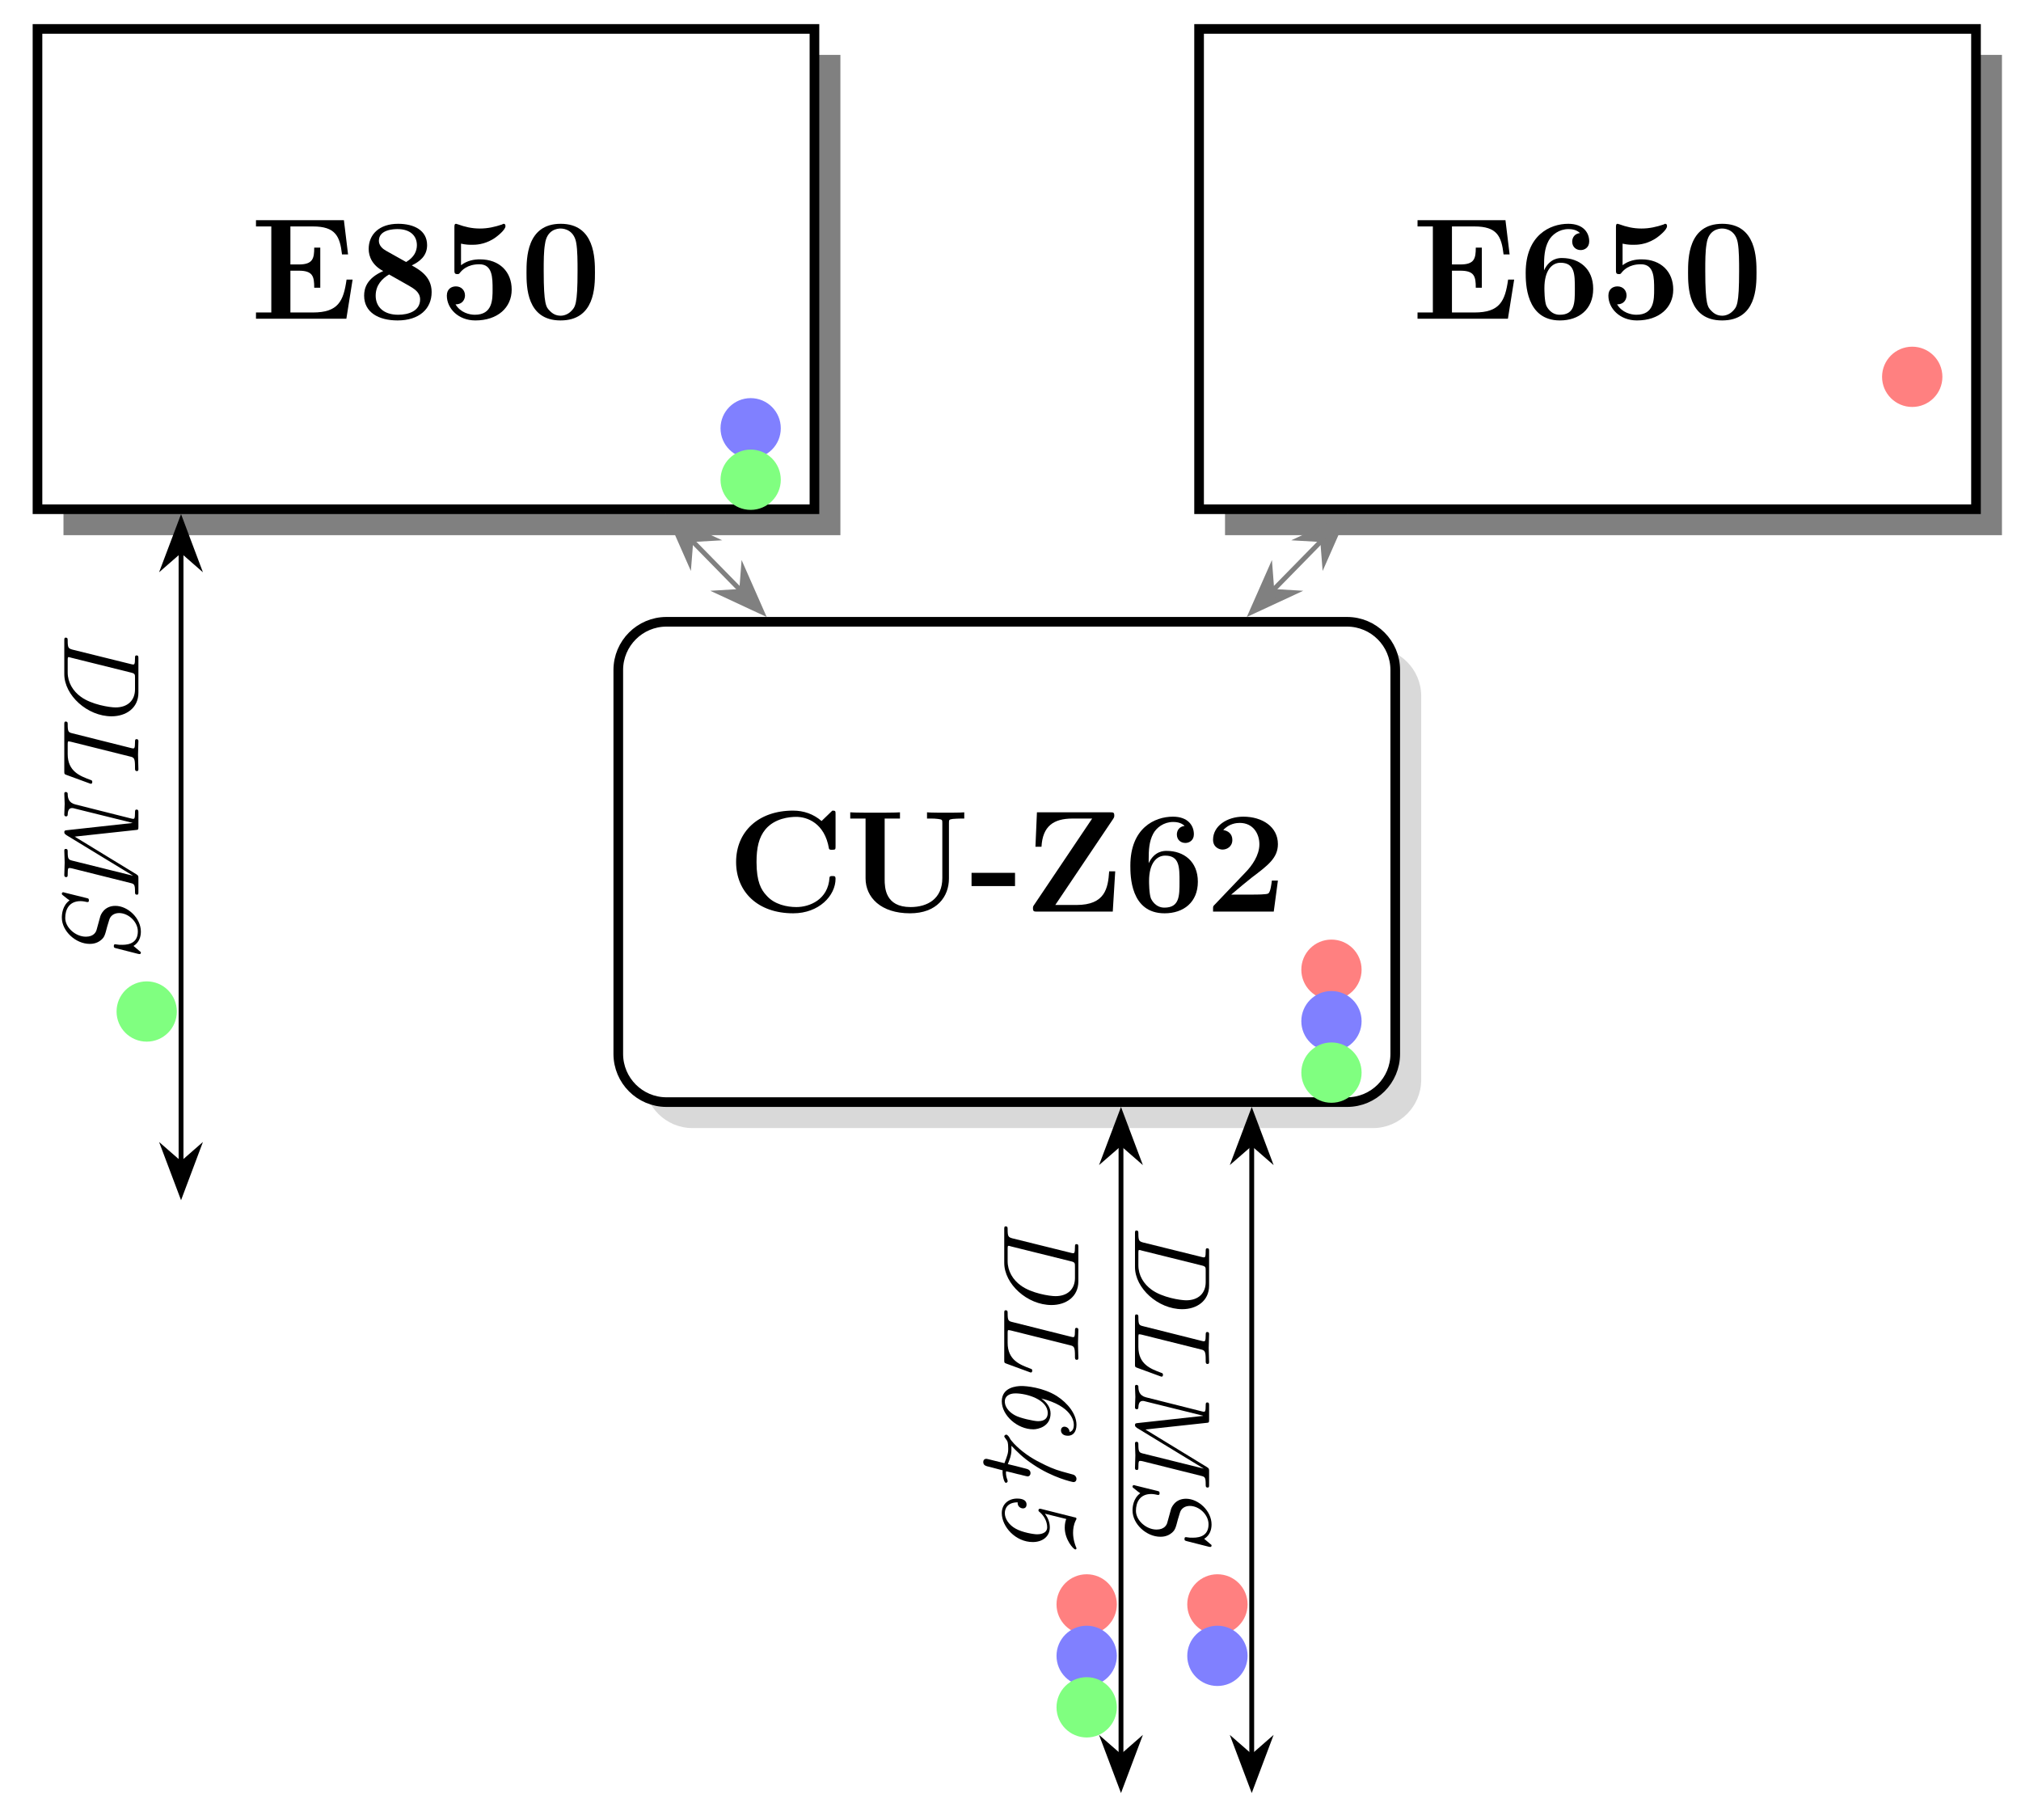
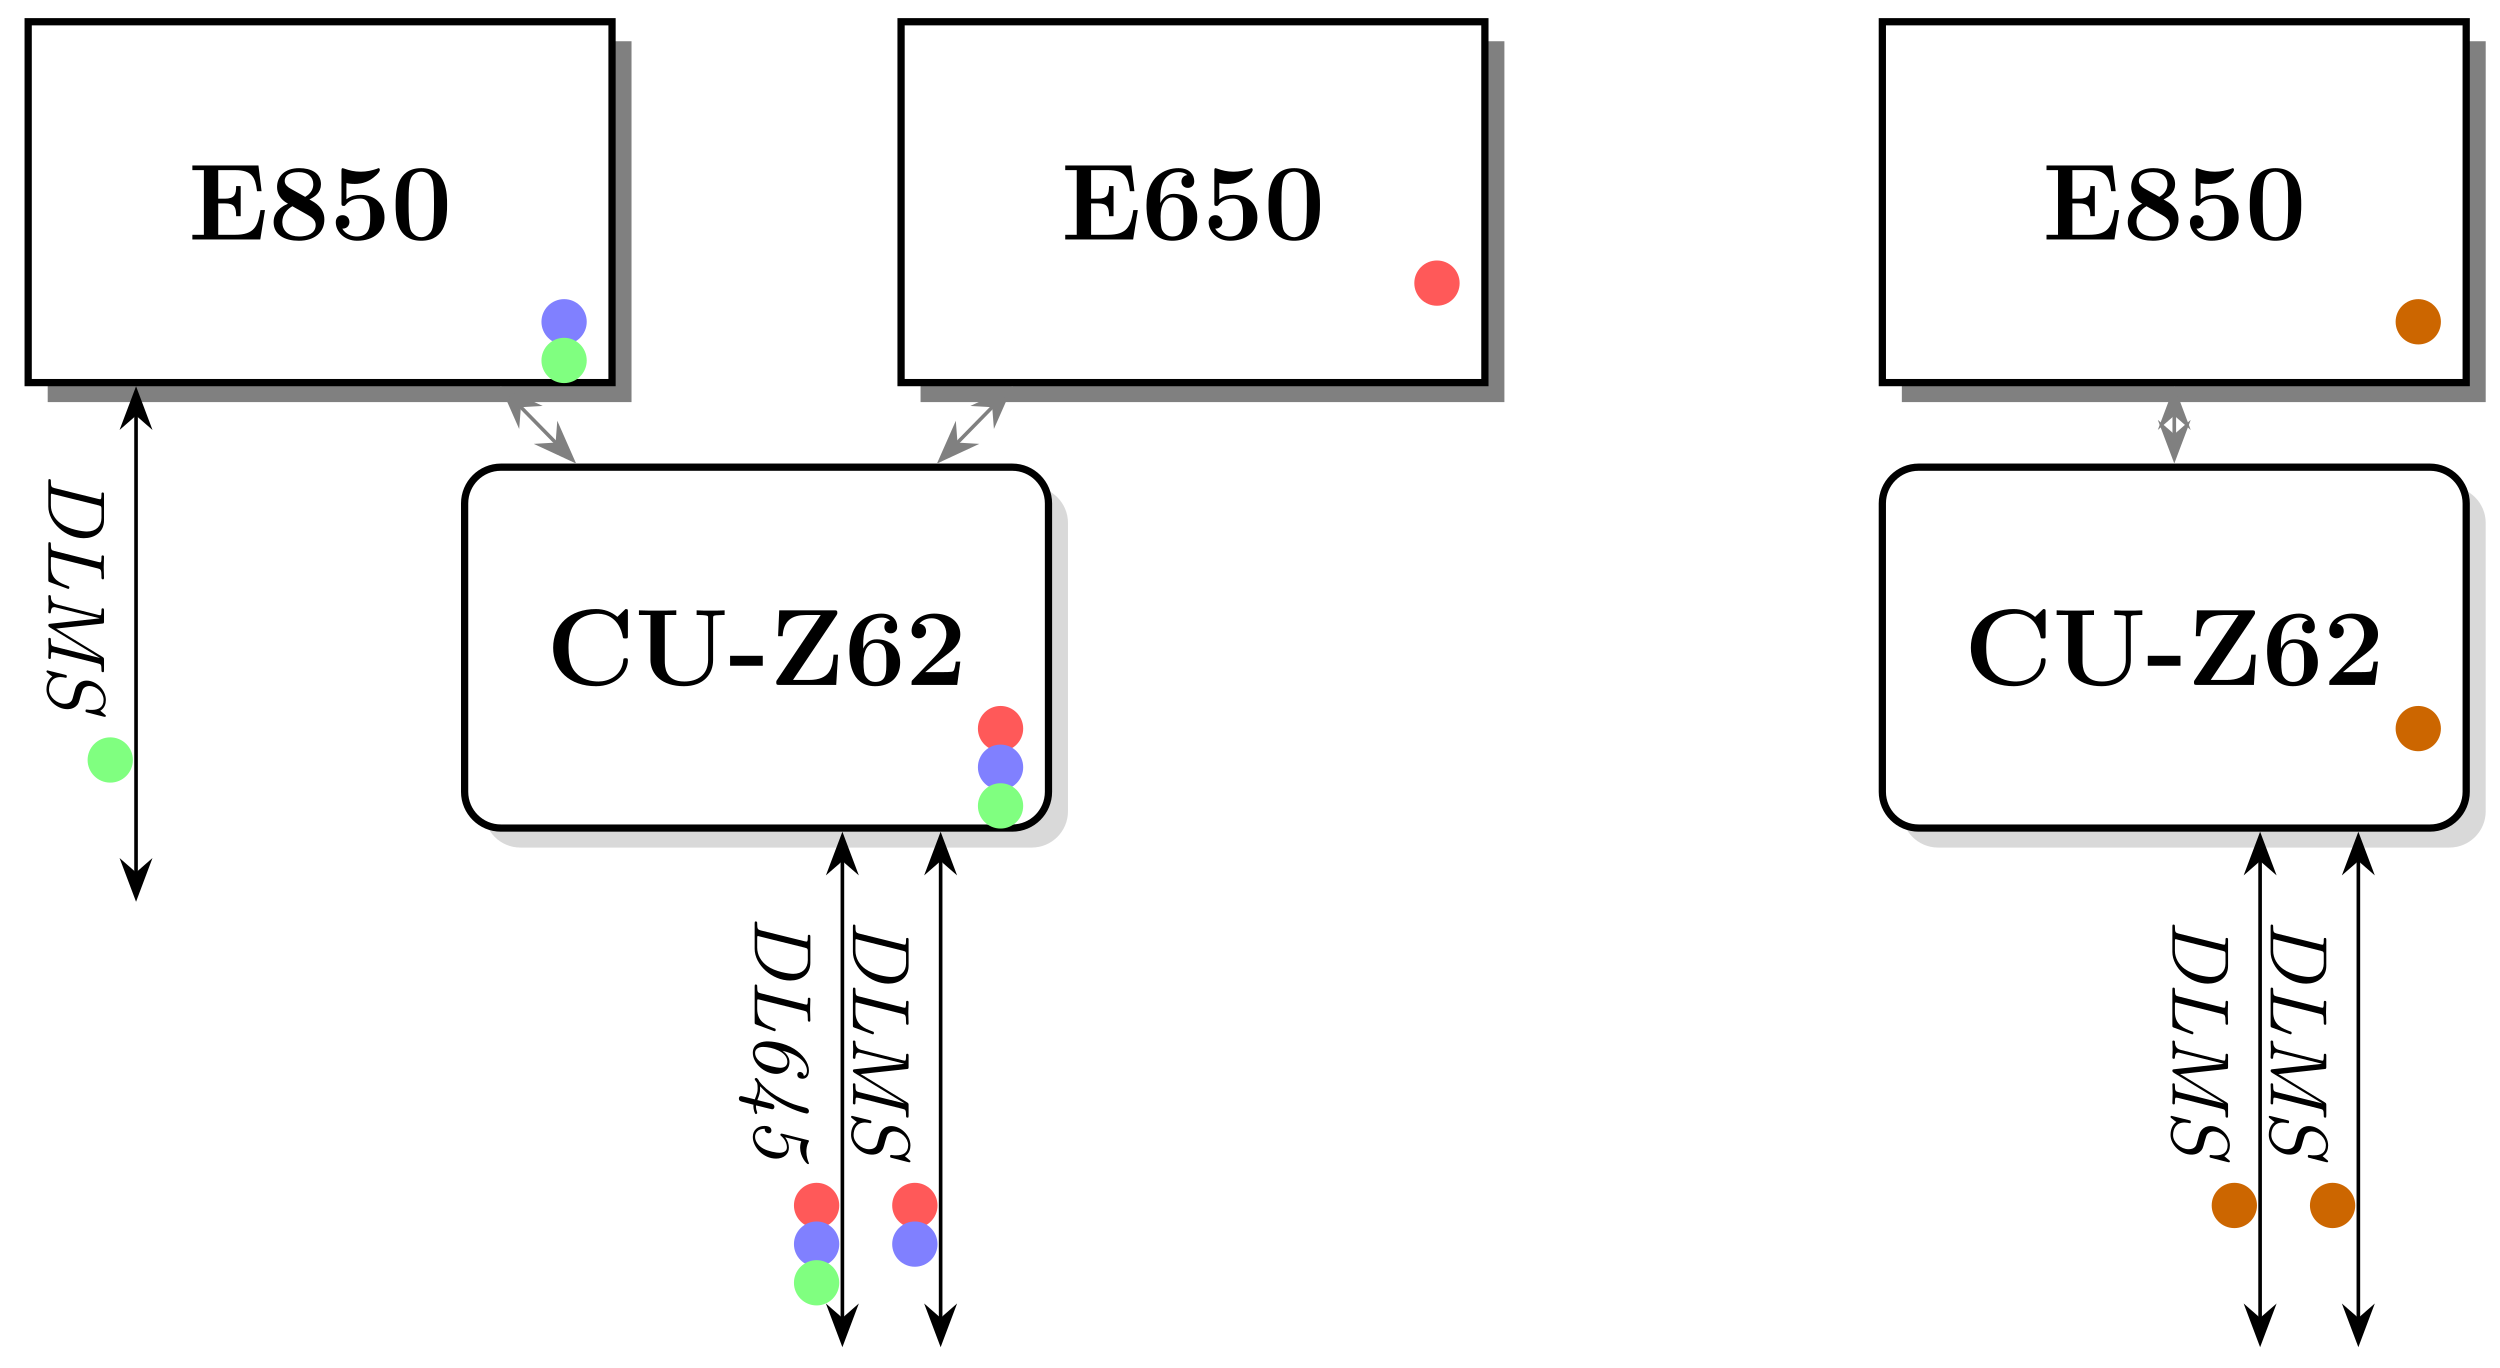
- <svg xmlns="http://www.w3.org/2000/svg" xmlns:xlink="http://www.w3.org/1999/xlink" width="167.012pt" height="150.345pt" viewBox="0 0 167.012 150.345" version="1.1">
+ <svg xmlns="http://www.w3.org/2000/svg" xmlns:xlink="http://www.w3.org/1999/xlink" width="274.924pt" height="150.345pt" viewBox="0 0 274.924 150.345" version="1.1">
  <defs>
    <g>
      <symbol overflow="visible" id="glyph0-0">
        <path style="stroke:none;" d="" />
      </symbol>
      <symbol overflow="visible" id="glyph0-1">
        <path style="stroke:none;" d="M 8.953 -8.031 C 8.953 -8.312 8.953 -8.344 8.688 -8.344 L 7.797 -7.484 C 7.125 -8.062 6.328 -8.344 5.438 -8.344 C 2.578 -8.344 0.734 -6.609 0.734 -4.094 C 0.734 -1.641 2.516 0.141 5.453 0.141 C 7.578 0.141 8.953 -1.312 8.953 -2.719 C 8.953 -2.922 8.875 -2.938 8.703 -2.938 C 8.578 -2.938 8.469 -2.938 8.453 -2.812 C 8.344 -0.984 6.797 -0.375 5.719 -0.375 C 4.953 -0.375 3.891 -0.578 3.234 -1.344 C 2.812 -1.797 2.422 -2.453 2.422 -4.094 C 2.422 -5.266 2.609 -6.141 3.172 -6.812 C 3.938 -7.703 5.125 -7.828 5.703 -7.828 C 6.594 -7.828 8.047 -7.328 8.406 -5.219 C 8.422 -5.109 8.531 -5.109 8.672 -5.109 C 8.953 -5.109 8.953 -5.141 8.953 -5.422 Z " />
      </symbol>
      <symbol overflow="visible" id="glyph0-2">
        <path style="stroke:none;" d="M 8.609 -7.328 C 8.609 -7.594 8.625 -7.609 8.922 -7.656 C 9.141 -7.672 9.391 -7.688 9.594 -7.688 L 9.875 -7.688 L 9.875 -8.203 C 9.594 -8.172 8.672 -8.172 8.328 -8.172 C 8 -8.172 7.062 -8.172 6.797 -8.203 L 6.797 -7.688 L 7.062 -7.688 C 7.391 -7.688 7.406 -7.688 7.703 -7.656 C 8.047 -7.609 8.062 -7.594 8.062 -7.328 L 8.062 -2.766 C 8.062 -1.062 6.844 -0.375 5.438 -0.375 C 3.344 -0.375 3.297 -1.969 3.297 -2.672 L 3.297 -7.688 L 4.562 -7.688 L 4.562 -8.203 C 4.219 -8.172 2.938 -8.172 2.516 -8.172 C 2.078 -8.172 0.797 -8.172 0.453 -8.203 L 0.453 -7.688 L 1.719 -7.688 L 1.719 -2.75 C 1.719 -1.172 2.984 0.141 5.391 0.141 C 7.609 0.141 8.609 -1.234 8.609 -2.734 Z " />
      </symbol>
      <symbol overflow="visible" id="glyph0-3">
        <path style="stroke:none;" d="M 3.734 -2.109 L 3.734 -3.203 L 0.141 -3.203 L 0.141 -2.109 Z " />
      </symbol>
      <symbol overflow="visible" id="glyph0-4">
        <path style="stroke:none;" d="M 7.359 -7.656 C 7.453 -7.797 7.453 -7.859 7.453 -7.938 C 7.453 -8.203 7.359 -8.203 7.109 -8.203 L 1.062 -8.203 L 0.938 -5.359 L 1.438 -5.359 C 1.531 -7.062 2.438 -7.688 4 -7.688 L 5.625 -7.688 L 0.844 -0.578 C 0.734 -0.438 0.734 -0.375 0.734 -0.281 C 0.734 0 0.828 0 1.094 0 L 7.328 0 L 7.531 -3.328 L 7.031 -3.328 C 6.938 -1.938 6.703 -0.547 4.328 -0.547 L 2.578 -0.547 Z " />
      </symbol>
      <symbol overflow="visible" id="glyph0-5">
        <path style="stroke:none;" d="M 2.078 -4.328 C 2.078 -5.062 2.109 -5.797 2.453 -6.438 C 2.719 -6.938 3.328 -7.406 4.094 -7.406 C 4.328 -7.406 4.75 -7.375 5.047 -7.078 C 4.594 -7.031 4.406 -6.688 4.406 -6.375 C 4.406 -5.938 4.719 -5.672 5.109 -5.672 C 5.422 -5.672 5.812 -5.875 5.812 -6.391 C 5.812 -7.109 5.328 -7.844 4.078 -7.844 C 2.578 -7.844 0.562 -6.906 0.562 -3.797 C 0.562 -2.984 0.562 0.141 3.391 0.141 C 4.969 0.141 6.141 -0.781 6.141 -2.469 C 6.141 -4.141 4.984 -5.016 3.562 -5.016 C 3.328 -5.016 2.562 -5.016 2.078 -4 Z M 3.375 -0.328 C 2.625 -0.328 2.312 -0.984 2.266 -1.078 C 2.109 -1.469 2.109 -2.422 2.109 -2.531 C 2.109 -4 2.734 -4.625 3.438 -4.625 C 4.625 -4.625 4.625 -3.672 4.625 -2.469 C 4.625 -1.297 4.625 -0.328 3.375 -0.328 Z " />
      </symbol>
      <symbol overflow="visible" id="glyph0-6">
        <path style="stroke:none;" d="M 6.031 -2.562 L 5.531 -2.562 C 5.5 -2.312 5.422 -1.609 5.234 -1.5 C 5.141 -1.406 4.203 -1.406 4.031 -1.406 L 2.172 -1.406 C 2.625 -1.797 3.719 -2.703 3.891 -2.828 C 5.219 -3.828 6.031 -4.438 6.031 -5.578 C 6.031 -7 4.75 -7.844 3.172 -7.844 C 1.828 -7.844 0.672 -7.078 0.672 -5.938 C 0.672 -5.312 1.188 -5.125 1.453 -5.125 C 1.828 -5.125 2.266 -5.375 2.266 -5.922 C 2.266 -6.438 1.891 -6.688 1.516 -6.734 C 2 -7.281 2.625 -7.328 2.875 -7.328 C 3.984 -7.328 4.5 -6.438 4.5 -5.562 C 4.5 -4.641 3.875 -3.781 3.375 -3.266 L 0.781 -0.547 C 0.672 -0.438 0.672 -0.422 0.672 -0.203 L 0.672 0 L 5.688 0 Z " />
      </symbol>
      <symbol overflow="visible" id="glyph0-7">
        <path style="stroke:none;" d="M 8.438 -3.234 L 7.938 -3.234 C 7.688 -1.453 7.25 -0.516 5.156 -0.516 L 3.297 -0.516 L 3.297 -3.969 L 4 -3.969 C 5.156 -3.969 5.266 -3.484 5.266 -2.562 L 5.766 -2.562 L 5.766 -5.875 L 5.266 -5.875 C 5.266 -4.984 5.156 -4.484 4 -4.484 L 3.297 -4.484 L 3.297 -7.625 L 5.156 -7.625 C 7 -7.625 7.391 -6.844 7.562 -5.312 L 8.062 -5.312 L 7.719 -8.141 L 0.453 -8.141 L 0.453 -7.625 L 1.719 -7.625 L 1.719 -0.516 L 0.453 -0.516 L 0.453 0 L 7.922 0 Z " />
      </symbol>
      <symbol overflow="visible" id="glyph0-8">
        <path style="stroke:none;" d="M 4.5 -4.406 C 5.109 -4.703 5.766 -5.156 5.766 -6.078 C 5.766 -7.312 4.672 -7.844 3.375 -7.844 C 1.781 -7.844 0.938 -6.938 0.938 -5.766 C 0.938 -5.125 1.25 -4.406 2.141 -3.938 C 0.781 -3.344 0.562 -2.516 0.562 -1.906 C 0.562 -0.531 1.75 0.141 3.328 0.141 C 5.109 0.141 6.141 -0.812 6.141 -2.203 C 6.141 -3.5 5.109 -4.062 4.5 -4.406 Z M 2.359 -5.625 C 2.109 -5.766 1.781 -6.031 1.781 -6.438 C 1.781 -7.391 3.062 -7.406 3.328 -7.406 C 4.344 -7.406 4.922 -6.875 4.922 -6.078 C 4.922 -5.594 4.703 -5.078 4.031 -4.688 Z M 2.625 -3.656 L 4.281 -2.719 C 4.672 -2.484 5.188 -2.203 5.188 -1.594 C 5.188 -0.641 4.234 -0.328 3.375 -0.328 C 2.188 -0.328 1.516 -0.969 1.516 -1.906 C 1.516 -2.781 2.062 -3.328 2.625 -3.656 Z " />
      </symbol>
      <symbol overflow="visible" id="glyph0-9">
        <path style="stroke:none;" d="M 1.844 -6.203 C 2.25 -6.109 2.562 -6.109 2.75 -6.109 C 3.031 -6.109 3.719 -6.109 4.516 -6.594 C 4.891 -6.828 5.516 -7.359 5.516 -7.641 C 5.516 -7.703 5.516 -7.844 5.359 -7.844 C 5.359 -7.844 5.328 -7.844 5.219 -7.781 C 4.656 -7.594 4.078 -7.453 3.406 -7.453 C 2.719 -7.453 2.156 -7.594 1.594 -7.797 C 1.5 -7.812 1.469 -7.844 1.438 -7.844 C 1.297 -7.844 1.297 -7.719 1.297 -7.516 L 1.297 -4.047 C 1.297 -3.812 1.297 -3.688 1.531 -3.688 C 1.656 -3.688 1.672 -3.688 1.766 -3.812 C 1.906 -3.984 2.344 -4.5 3.359 -4.5 C 4.453 -4.5 4.453 -3.375 4.453 -2.438 C 4.453 -1.578 4.453 -0.328 2.984 -0.328 C 2.547 -0.328 1.797 -0.5 1.391 -1.188 C 2.016 -1.188 2.172 -1.656 2.172 -1.922 C 2.172 -2.359 1.859 -2.672 1.422 -2.672 C 1.062 -2.672 0.672 -2.469 0.672 -1.906 C 0.672 -0.859 1.609 0.141 3.031 0.141 C 4.875 0.141 6.031 -0.922 6.031 -2.406 C 6.031 -3.859 5.047 -4.906 3.406 -4.906 C 2.922 -4.906 2.359 -4.812 1.844 -4.422 Z " />
      </symbol>
      <symbol overflow="visible" id="glyph0-10">
        <path style="stroke:none;" d="M 6.188 -3.812 C 6.188 -4.953 6.188 -7.844 3.359 -7.844 C 0.531 -7.844 0.531 -4.969 0.531 -3.812 C 0.531 -2.672 0.531 0.141 3.344 0.141 C 6.172 0.141 6.188 -2.625 6.188 -3.812 Z M 3.359 -0.25 C 2.969 -0.25 2.688 -0.406 2.453 -0.656 C 2.156 -0.953 1.953 -1.141 1.953 -3.953 C 1.953 -4.797 1.953 -5.562 2.062 -6.188 C 2.219 -7.359 3.078 -7.453 3.344 -7.453 C 3.734 -7.453 4.469 -7.266 4.641 -6.266 C 4.75 -5.656 4.75 -4.688 4.75 -3.953 C 4.75 -1.141 4.562 -0.969 4.203 -0.609 C 3.969 -0.375 3.641 -0.25 3.359 -0.25 Z " />
      </symbol>
      <symbol overflow="visible" id="glyph1-0">
        <path style="stroke:none;" d="" />
      </symbol>
      <symbol overflow="visible" id="glyph1-1">
        <path style="stroke:none;" d="M 0.656 1.594 C 0.344 1.5 0.281 1.453 0.281 0.859 C 0.281 0.703 0.281 0.609 0.109 0.609 C 0 0.609 0 0.703 0 0.859 L 0 3.625 C 0 5.375 1.906 7.109 3.906 7.109 C 5.094 7.109 6.125 6.438 6.125 5.156 L 6.125 2.328 C 6.125 2.172 6.125 2.078 5.969 2.078 C 5.844 2.078 5.844 2.172 5.844 2.312 C 5.844 2.828 5.781 2.828 5.688 2.828 C 5.656 2.828 5.641 2.828 5.516 2.797 Z M 5.531 3.5 C 5.844 3.578 5.844 3.656 5.844 3.922 L 5.844 4.875 C 5.844 5.781 5.25 6.375 4.234 6.375 C 3.75 6.375 2.25 6.141 1.375 5.5 C 0.719 5.031 0.281 4.312 0.281 3.484 L 0.281 2.484 C 0.281 2.328 0.281 2.312 0.312 2.219 C 0.391 2.219 0.438 2.219 0.562 2.266 Z " />
      </symbol>
      <symbol overflow="visible" id="glyph1-2">
        <path style="stroke:none;" d="M 5.438 3.484 C 5.766 3.562 5.844 3.625 5.844 4.344 L 5.844 4.438 C 5.844 4.578 5.844 4.688 6.016 4.688 C 6.109 4.688 6.125 4.594 6.125 4.531 C 6.125 4.141 6.094 3.734 6.094 3.344 C 6.094 2.969 6.125 2.578 6.125 2.219 C 6.125 2.172 6.125 2.047 5.969 2.047 C 5.844 2.047 5.844 2.156 5.844 2.297 C 5.844 2.812 5.781 2.812 5.688 2.812 C 5.656 2.812 5.641 2.812 5.516 2.781 L 0.656 1.562 C 0.344 1.484 0.281 1.438 0.281 0.828 C 0.281 0.688 0.281 0.594 0.109 0.594 C 0 0.594 0 0.688 0 0.828 L 0 4.734 C 0 4.938 0.016 4.938 0.172 5 L 2.047 5.688 C 2.156 5.734 2.172 5.734 2.203 5.734 C 2.312 5.734 2.312 5.609 2.312 5.578 C 2.312 5.469 2.281 5.453 2.141 5.406 C 1.312 5.094 0.281 4.719 0.281 3.281 L 0.281 2.5 C 0.281 2.344 0.281 2.328 0.312 2.234 C 0.391 2.234 0.438 2.234 0.562 2.266 Z " />
      </symbol>
      <symbol overflow="visible" id="glyph1-3">
        <path style="stroke:none;" d="M 3.062 2.109 C 5.578 2.734 5.75 3.984 5.75 4.281 C 5.75 4.422 5.734 4.797 5.406 4.875 C 5.359 4.438 4.984 4.438 4.969 4.438 C 4.891 4.438 4.688 4.484 4.688 4.75 C 4.688 4.875 4.766 5.188 5.266 5.188 C 5.672 5.188 5.969 4.891 5.969 4.281 C 5.969 3.406 5.266 2.5 4.344 1.906 C 3.203 1.188 1.797 1.078 1.438 1.078 C 1 1.078 -0.203 1.188 -0.203 2.344 C -0.203 3.5 1.078 4.656 2.406 4.656 C 2.781 4.656 3.828 4.438 3.828 3.344 C 3.828 2.812 3.469 2.391 3.062 2.109 Z M 0.047 2.344 C 0.047 1.953 0.375 1.688 0.922 1.688 C 1.875 1.688 3.594 2.203 3.594 3.312 C 3.594 3.703 3.375 3.984 2.797 3.984 C 2.438 3.984 1.266 3.719 0.891 3.5 C 0.594 3.344 0.047 2.953 0.047 2.344 Z " />
      </symbol>
      <symbol overflow="visible" id="glyph1-4">
        <path style="stroke:none;" d="M -1.312 2.422 C -1.438 2.391 -1.453 2.391 -1.484 2.391 C -1.641 2.391 -1.734 2.5 -1.734 2.641 C -1.734 2.938 -1.547 2.984 -1.125 3.078 L -0.125 3.344 C -0.141 3.391 -0.141 3.469 -0.141 3.516 C -0.141 3.781 -0.016 4.375 0.141 4.375 C 0.172 4.375 0.281 4.328 0.281 4.25 C 0.281 4.219 0.281 4.203 0.266 4.141 C 0.188 3.953 0.141 3.734 0.141 3.547 C 0.141 3.422 0.156 3.422 0.172 3.422 C 0.219 3.422 1.016 3.625 1.125 3.656 C 1.344 3.703 1.359 3.703 1.516 3.75 C 1.656 3.781 1.891 3.844 1.922 3.844 C 2.078 3.844 2.172 3.719 2.172 3.578 C 2.172 3.297 1.922 3.234 1.734 3.188 C 1.141 3.031 0.828 2.953 0.297 2.828 C 0.438 2.438 0.453 2.438 0.5 2.266 C 0.594 1.922 0.594 1.781 0.594 1.562 C 0.594 1.438 0.594 1.422 0.594 1.312 C 1.062 1.797 1.516 2.281 2.391 2.859 C 4 3.953 5.641 4.312 5.719 4.312 C 5.875 4.312 5.969 4.203 5.969 4.047 C 5.969 3.891 5.859 3.734 5.672 3.688 L 4.766 3.438 C 4.141 3.266 3.547 3 2.984 2.703 C 2.172 2.312 1.375 1.734 0.812 1.141 C 0.719 1.031 0.531 0.828 0.5 0.766 C 0.453 0.656 0.297 0.391 0.156 0.391 C 0.125 0.391 0 0.453 0 0.531 C 0 0.578 0.109 0.719 0.188 0.828 C 0.266 0.922 0.328 1.047 0.328 1.531 C 0.328 1.719 0.328 1.891 0.219 2.188 C 0.203 2.266 0.141 2.406 0.016 2.75 Z " />
      </symbol>
      <symbol overflow="visible" id="glyph1-5">
        <path style="stroke:none;" d="M 5.125 2.656 C 5.062 2.812 5 3.047 5 3.375 C 5 4.359 5.719 5.172 5.875 5.172 C 5.906 5.172 5.969 5.156 5.969 5.078 C 5.969 5.062 5.969 5.047 5.922 4.953 C 5.859 4.797 5.688 4.344 5.688 3.797 C 5.688 3.484 5.734 3.125 5.906 2.781 C 5.969 2.672 5.969 2.656 5.969 2.641 C 5.969 2.562 5.922 2.531 5.797 2.516 L 3.062 1.828 C 3 1.812 2.984 1.812 2.953 1.812 C 2.875 1.812 2.828 1.859 2.828 1.938 C 2.828 2.016 2.859 2.031 2.938 2.094 C 3.297 2.406 3.547 2.859 3.547 3.344 C 3.547 3.891 2.891 3.922 2.719 3.922 C 2.422 3.922 1.484 3.766 0.938 3.453 C 0.375 3.141 0.047 2.625 0.047 2.172 C 0.047 1.797 0.266 1.281 1.109 1.281 C 1.078 1.625 1.359 1.781 1.547 1.781 C 1.75 1.781 1.844 1.641 1.844 1.469 C 1.844 0.984 1.25 0.969 1.062 0.969 C 0.375 0.969 -0.203 1.406 -0.203 2.172 C -0.203 3.297 0.938 4.562 2.359 4.562 C 3.172 4.562 3.766 4.094 3.766 3.359 C 3.766 2.969 3.641 2.594 3.359 2.219 Z " />
      </symbol>
      <symbol overflow="visible" id="glyph1-6">
        <path style="stroke:none;" d="M 5.453 8.156 C 5.781 8.234 5.844 8.281 5.844 8.875 C 5.844 9.031 5.844 9.125 6.016 9.125 C 6.125 9.125 6.125 9.047 6.125 8.891 L 6.125 7.781 C 6.125 7.594 6.125 7.547 5.953 7.438 L 0.859 4.328 L 5.906 3.781 C 6.109 3.766 6.125 3.75 6.125 3.516 L 6.125 2.344 C 6.125 2.203 6.125 2.094 5.969 2.094 C 5.844 2.094 5.844 2.203 5.844 2.344 C 5.844 2.859 5.781 2.859 5.688 2.859 C 5.656 2.859 5.641 2.859 5.516 2.828 L 0.922 1.672 C 0.344 1.531 0.281 1.109 0.281 0.781 C 0.281 0.75 0.266 0.641 0.109 0.641 C 0.047 0.641 0 0.688 0 0.766 C 0 1.031 0.031 1.344 0.031 1.625 C 0.031 1.906 0 2.219 0 2.5 C 0 2.531 0 2.656 0.156 2.656 C 0.266 2.656 0.281 2.562 0.281 2.5 C 0.297 2.016 0.5 1.969 0.656 1.969 C 0.688 1.969 0.75 1.969 0.891 2.016 L 5.625 3.188 L 5.625 3.203 L 0.219 3.797 C 0.062 3.812 0 3.828 0 3.969 C 0 4.094 0.094 4.141 0.172 4.203 L 5.688 7.562 L 0.656 6.312 C 0.344 6.234 0.281 6.172 0.281 5.578 C 0.281 5.438 0.281 5.344 0.109 5.344 C 0.031 5.344 0 5.406 0 5.469 C 0 5.797 0.031 6.141 0.031 6.469 C 0.031 6.812 0 7.172 0 7.5 C 0 7.547 0 7.672 0.156 7.672 C 0.281 7.672 0.281 7.578 0.281 7.438 C 0.281 6.922 0.328 6.922 0.438 6.922 C 0.5 6.922 0.578 6.938 0.641 6.953 Z " />
      </symbol>
      <symbol overflow="visible" id="glyph1-7">
        <path style="stroke:none;" d="M 6.109 5.766 C 6.141 5.766 6.203 5.781 6.219 5.781 C 6.234 5.781 6.328 5.781 6.328 5.672 C 6.328 5.609 6.312 5.594 6.219 5.531 L 5.719 5.109 C 6.203 4.812 6.328 4.328 6.328 3.922 C 6.328 2.812 5.25 1.797 4.219 1.797 C 3.281 1.797 3 2.562 2.969 2.688 L 2.672 3.766 C 2.625 3.953 2.438 4.344 1.781 4.344 C 0.938 4.344 0.078 3.594 0.078 2.797 C 0.078 2.109 0.391 1.406 1.344 1.406 C 1.547 1.406 1.734 1.453 1.891 1.484 C 1.906 1.484 1.906 1.484 1.922 1.484 C 2.031 1.484 2.031 1.406 2.031 1.344 C 2.031 1.219 2.016 1.188 1.859 1.156 L 0.031 0.703 C 0 0.688 -0.078 0.672 -0.094 0.672 C -0.156 0.672 -0.203 0.719 -0.203 0.797 C -0.203 0.859 -0.172 0.875 -0.094 0.938 C 0.156 1.141 0.375 1.312 0.438 1.344 C -0.156 1.766 -0.203 2.5 -0.203 2.766 C -0.203 3.891 0.953 4.938 2.094 4.938 C 2.234 4.938 2.656 4.938 3.031 4.625 C 3.312 4.391 3.359 4.234 3.547 3.5 L 3.719 2.938 C 3.828 2.578 4.156 2.391 4.531 2.391 C 5.297 2.391 6.078 3.109 6.078 3.906 C 6.078 4.797 5.438 5.016 4.797 5.016 C 4.531 5.016 4.516 5.016 4.312 4.984 C 4.234 4.969 4.219 4.969 4.203 4.969 C 4.094 4.969 4.094 5.062 4.094 5.125 C 4.094 5.219 4.094 5.25 4.266 5.297 Z " />
      </symbol>
    </g>
  </defs>
  <g id="surface1">
    <path style=" stroke:none;fill-rule:nonzero;fill:rgb(50%,50%,50%);fill-opacity:0.3;" d="M 113.461 53.52 L 57.223 53.52 C 55.023 53.52 53.238 55.305 53.238 57.508 L 53.238 89.223 C 53.238 91.422 55.023 93.207 57.223 93.207 L 113.461 93.207 C 115.66 93.207 117.445 91.422 117.445 89.223 L 117.445 57.508 C 117.445 55.305 115.66 53.52 113.461 53.52 Z " />
    <path style="fill-rule:nonzero;fill:rgb(100%,100%,100%);fill-opacity:1;stroke-width:0.797;stroke-linecap:butt;stroke-linejoin:miter;stroke:rgb(0%,0%,0%);stroke-opacity:1;stroke-miterlimit:10;" d="M 28.119 19.844 L -28.119 19.844 C -30.318 19.844 -32.103 18.059 -32.103 15.856 L -32.103 -15.859 C -32.103 -18.058 -30.318 -19.843 -28.119 -19.843 L 28.119 -19.843 C 30.319 -19.843 32.104 -18.058 32.104 -15.859 L 32.104 15.856 C 32.104 18.059 30.319 19.844 28.119 19.844 Z " transform="matrix(1,0,0,-1,83.197,71.219)" />
    <g style="fill:rgb(0%,0%,0%);fill-opacity:1;">
      <use xlink:href="#glyph0-1" x="60.096" y="75.321" />
      <use xlink:href="#glyph0-2" x="69.81" y="75.321" />
      <use xlink:href="#glyph0-3" x="80.146" y="75.321" />
      <use xlink:href="#glyph0-4" x="84.629" y="75.321" />
      <use xlink:href="#glyph0-5" x="92.848" y="75.321" />
      <use xlink:href="#glyph0-6" x="99.573" y="75.321" />
    </g>
+     <path style=" stroke:none;fill-rule:nonzero;fill:rgb(50%,50%,50%);fill-opacity:0.3;" d="M 269.367 53.52 L 213.133 53.52 C 210.93 53.52 209.145 55.305 209.145 57.508 L 209.145 89.223 C 209.145 91.422 210.93 93.207 213.133 93.207 L 269.367 93.207 C 271.566 93.207 273.352 91.422 273.352 89.223 L 273.352 57.508 C 273.352 55.305 271.566 53.52 269.367 53.52 Z " />
+     <path style="fill-rule:nonzero;fill:rgb(100%,100%,100%);fill-opacity:1;stroke-width:0.797;stroke-linecap:butt;stroke-linejoin:miter;stroke:rgb(0%,0%,0%);stroke-opacity:1;stroke-miterlimit:10;" d="M 184.026 19.844 L 127.791 19.844 C 125.588 19.844 123.803 18.059 123.803 15.856 L 123.803 -15.859 C 123.803 -18.058 125.588 -19.843 127.791 -19.843 L 184.026 -19.843 C 186.225 -19.843 188.01 -18.058 188.01 -15.859 L 188.01 15.856 C 188.01 18.059 186.225 19.844 184.026 19.844 Z " transform="matrix(1,0,0,-1,83.197,71.219)" />
+     <g style="fill:rgb(0%,0%,0%);fill-opacity:1;">
+       <use xlink:href="#glyph0-1" x="216.001" y="75.321" />
+       <use xlink:href="#glyph0-2" x="225.715" y="75.321" />
+       <use xlink:href="#glyph0-3" x="236.051" y="75.321" />
+       <use xlink:href="#glyph0-4" x="240.534" y="75.321" />
+       <use xlink:href="#glyph0-5" x="248.753" y="75.321" />
+       <use xlink:href="#glyph0-6" x="255.478" y="75.321" />
+     </g>
    <path style=" stroke:none;fill-rule:nonzero;fill:rgb(50%,50%,50%);fill-opacity:1;" d="M 5.246 44.219 L 69.449 44.219 L 69.449 4.535 L 5.246 4.535 Z " />
    <path style="fill-rule:nonzero;fill:rgb(100%,100%,100%);fill-opacity:1;stroke-width:0.797;stroke-linecap:butt;stroke-linejoin:miter;stroke:rgb(0%,0%,0%);stroke-opacity:1;stroke-miterlimit:10;" d="M -80.099 29.145 L -15.892 29.145 L -15.892 68.828 L -80.099 68.828 Z " transform="matrix(1,0,0,-1,83.197,71.219)" />
    <g style="fill:rgb(0%,0%,0%);fill-opacity:1;">
      <use xlink:href="#glyph0-7" x="20.701" y="26.335" />
      <use xlink:href="#glyph0-8" x="29.529" y="26.335" />
      <use xlink:href="#glyph0-9" x="36.254" y="26.335" />
      <use xlink:href="#glyph0-10" x="42.978" y="26.335" />
    </g>
    <path style=" stroke:none;fill-rule:nonzero;fill:rgb(50%,50%,50%);fill-opacity:1;" d="M 101.234 44.219 L 165.438 44.219 L 165.438 4.535 L 101.234 4.535 Z " />
    <path style="fill-rule:nonzero;fill:rgb(100%,100%,100%);fill-opacity:1;stroke-width:0.797;stroke-linecap:butt;stroke-linejoin:miter;stroke:rgb(0%,0%,0%);stroke-opacity:1;stroke-miterlimit:10;" d="M 15.893 29.145 L 80.096 29.145 L 80.096 68.828 L 15.893 68.828 Z " transform="matrix(1,0,0,-1,83.197,71.219)" />
    <g style="fill:rgb(0%,0%,0%);fill-opacity:1;">
      <use xlink:href="#glyph0-7" x="116.69" y="26.335" />
      <use xlink:href="#glyph0-5" x="125.518" y="26.335" />
      <use xlink:href="#glyph0-9" x="132.243" y="26.335" />
      <use xlink:href="#glyph0-10" x="138.967" y="26.335" />
    </g>
+     <path style=" stroke:none;fill-rule:nonzero;fill:rgb(50%,50%,50%);fill-opacity:1;" d="M 209.145 44.219 L 273.352 44.219 L 273.352 4.535 L 209.145 4.535 Z " />
+     <path style="fill-rule:nonzero;fill:rgb(100%,100%,100%);fill-opacity:1;stroke-width:0.797;stroke-linecap:butt;stroke-linejoin:miter;stroke:rgb(0%,0%,0%);stroke-opacity:1;stroke-miterlimit:10;" d="M 123.803 29.145 L 188.01 29.145 L 188.01 68.828 L 123.803 68.828 Z " transform="matrix(1,0,0,-1,83.197,71.219)" />
+     <g style="fill:rgb(0%,0%,0%);fill-opacity:1;">
+       <use xlink:href="#glyph0-7" x="224.601" y="26.335" />
+       <use xlink:href="#glyph0-8" x="233.429" y="26.335" />
+       <use xlink:href="#glyph0-9" x="240.154" y="26.335" />
+       <use xlink:href="#glyph0-10" x="246.878" y="26.335" />
+     </g>
    <path style="fill:none;stroke-width:0.399;stroke-linecap:butt;stroke-linejoin:miter;stroke:rgb(50%,50%,50%);stroke-opacity:1;stroke-miterlimit:10;" d="M -21.982 22.43 L -26.029 26.559 " transform="matrix(1,0,0,-1,83.197,71.219)" />
    <path style="fill-rule:nonzero;fill:rgb(50%,50%,50%);fill-opacity:1;stroke-width:0.399;stroke-linecap:butt;stroke-linejoin:miter;stroke:rgb(50%,50%,50%);stroke-opacity:1;stroke-miterlimit:10;" d="M 4.215 -0.002 L 0.642 1.346 L 1.818 0.002 L 0.643 -1.346 Z " transform="matrix(0.70038,0.7142,0.7142,-0.70038,60.01084,47.56243)" />
    <path style="fill-rule:nonzero;fill:rgb(50%,50%,50%);fill-opacity:1;stroke-width:0.399;stroke-linecap:butt;stroke-linejoin:miter;stroke:rgb(50%,50%,50%);stroke-opacity:1;stroke-miterlimit:10;" d="M 4.215 0 L 0.645 1.346 L 1.818 -0.001 L 0.644 -1.344 Z " transform="matrix(-0.70041,-0.7142,-0.7142,0.70041,58.3701,45.88907)" />
    <path style="fill:none;stroke-width:0.399;stroke-linecap:butt;stroke-linejoin:miter;stroke:rgb(50%,50%,50%);stroke-opacity:1;stroke-miterlimit:10;" d="M 21.983 22.43 L 26.03 26.559 " transform="matrix(1,0,0,-1,83.197,71.219)" />
    <path style="fill-rule:nonzero;fill:rgb(50%,50%,50%);fill-opacity:1;stroke-width:0.399;stroke-linecap:butt;stroke-linejoin:miter;stroke:rgb(50%,50%,50%);stroke-opacity:1;stroke-miterlimit:10;" d="M 4.217 0 L 0.643 1.347 L 1.817 -0.001 L 0.642 -1.346 Z " transform="matrix(-0.70038,0.7142,0.7142,0.70038,106.3832,47.56243)" />
    <path style="fill-rule:nonzero;fill:rgb(50%,50%,50%);fill-opacity:1;stroke-width:0.399;stroke-linecap:butt;stroke-linejoin:miter;stroke:rgb(50%,50%,50%);stroke-opacity:1;stroke-miterlimit:10;" d="M 4.215 -0 L 0.641 1.346 L 1.818 0.001 L 0.645 -1.346 Z " transform="matrix(0.70041,-0.7142,-0.7142,-0.70041,108.0239,45.88907)" />
+     <path style="fill:none;stroke-width:0.399;stroke-linecap:butt;stroke-linejoin:miter;stroke:rgb(50%,50%,50%);stroke-opacity:1;stroke-miterlimit:10;" d="M 155.908 23.305 L 155.908 25.68 " transform="matrix(1,0,0,-1,83.197,71.219)" />
+     <path style="fill-rule:nonzero;fill:rgb(50%,50%,50%);fill-opacity:1;stroke-width:0.399;stroke-linecap:butt;stroke-linejoin:miter;stroke:rgb(50%,50%,50%);stroke-opacity:1;stroke-miterlimit:10;" d="M 4.214 0.001 L 0.644 1.345 L 1.816 0.001 L 0.644 -1.347 Z " transform="matrix(0,1,1,0,239.1045,46.19572)" />
+     <path style="fill-rule:nonzero;fill:rgb(50%,50%,50%);fill-opacity:1;stroke-width:0.399;stroke-linecap:butt;stroke-linejoin:miter;stroke:rgb(50%,50%,50%);stroke-opacity:1;stroke-miterlimit:10;" d="M 4.213 -0.001 L 0.643 1.347 L 1.818 -0.001 L 0.643 -1.345 Z " transform="matrix(0,-1,-1,0,239.1045,47.25579)" />
    <path style="fill:none;stroke-width:0.399;stroke-linecap:butt;stroke-linejoin:miter;stroke:rgb(0%,0%,0%);stroke-opacity:1;stroke-miterlimit:10;" d="M 9.44 -23.304 L 9.44 -73.871 " transform="matrix(1,0,0,-1,83.197,71.219)" />
    <path style="fill-rule:nonzero;fill:rgb(0%,0%,0%);fill-opacity:1;stroke-width:0.399;stroke-linecap:butt;stroke-linejoin:miter;stroke:rgb(0%,0%,0%);stroke-opacity:1;stroke-miterlimit:10;" d="M 4.215 -0.001 L 0.645 1.347 L 1.816 -0.001 L 0.645 -1.345 Z " transform="matrix(0,-1,-1,0,92.63593,96.24228)" />
    <path style="fill-rule:nonzero;fill:rgb(0%,0%,0%);fill-opacity:1;stroke-width:0.399;stroke-linecap:butt;stroke-linejoin:miter;stroke:rgb(0%,0%,0%);stroke-opacity:1;stroke-miterlimit:10;" d="M 4.214 0.001 L 0.644 1.345 L 1.82 0.001 L 0.644 -1.347 Z " transform="matrix(0,1,1,0,92.63593,143.3717)" />
    <g style="fill:rgb(0%,0%,0%);fill-opacity:1;">
      <use xlink:href="#glyph1-1" x="82.989" y="100.719" />
      <use xlink:href="#glyph1-2" x="82.989" y="107.668" />
      <use xlink:href="#glyph1-3" x="82.989" y="113.441" />
      <use xlink:href="#glyph1-4" x="82.989" y="118.145" />
      <use xlink:href="#glyph1-5" x="82.989" y="122.85" />
    </g>
    <path style="fill:none;stroke-width:0.399;stroke-linecap:butt;stroke-linejoin:miter;stroke:rgb(0%,0%,0%);stroke-opacity:1;stroke-miterlimit:10;" d="M 20.244 -23.304 L 20.244 -73.871 " transform="matrix(1,0,0,-1,83.197,71.219)" />
    <path style="fill-rule:nonzero;fill:rgb(0%,0%,0%);fill-opacity:1;stroke-width:0.399;stroke-linecap:butt;stroke-linejoin:miter;stroke:rgb(0%,0%,0%);stroke-opacity:1;stroke-miterlimit:10;" d="M 4.215 -0.001 L 0.645 1.346 L 1.816 -0.001 L 0.645 -1.345 Z " transform="matrix(0,-1,-1,0,103.44,96.24228)" />
    <path style="fill-rule:nonzero;fill:rgb(0%,0%,0%);fill-opacity:1;stroke-width:0.399;stroke-linecap:butt;stroke-linejoin:miter;stroke:rgb(0%,0%,0%);stroke-opacity:1;stroke-miterlimit:10;" d="M 4.214 0.001 L 0.644 1.345 L 1.82 0.001 L 0.644 -1.346 Z " transform="matrix(0,1,1,0,103.44,143.3717)" />
    <g style="fill:rgb(0%,0%,0%);fill-opacity:1;">
      <use xlink:href="#glyph1-1" x="93.793" y="101.062" />
      <use xlink:href="#glyph1-2" x="93.793" y="108.011" />
      <use xlink:href="#glyph1-6" x="93.793" y="113.784" />
      <use xlink:href="#glyph1-7" x="93.793" y="122.036" />
    </g>
    <path style="fill:none;stroke-width:0.399;stroke-linecap:butt;stroke-linejoin:miter;stroke:rgb(0%,0%,0%);stroke-opacity:1;stroke-miterlimit:10;" d="M -68.236 25.68 L -68.236 -24.883 " transform="matrix(1,0,0,-1,83.197,71.219)" />
    <path style="fill-rule:nonzero;fill:rgb(0%,0%,0%);fill-opacity:1;stroke-width:0.399;stroke-linecap:butt;stroke-linejoin:miter;stroke:rgb(0%,0%,0%);stroke-opacity:1;stroke-miterlimit:10;" d="M 4.213 -0.002 L 0.643 1.346 L 1.818 -0.002 L 0.643 -1.345 Z " transform="matrix(0,-1,-1,0,14.95928,47.25579)" />
    <path style="fill-rule:nonzero;fill:rgb(0%,0%,0%);fill-opacity:1;stroke-width:0.399;stroke-linecap:butt;stroke-linejoin:miter;stroke:rgb(0%,0%,0%);stroke-opacity:1;stroke-miterlimit:10;" d="M 4.216 0.002 L 0.642 1.345 L 1.818 0.002 L 0.642 -1.346 Z " transform="matrix(0,1,1,0,14.95928,94.38521)" />
    <g style="fill:rgb(0%,0%,0%);fill-opacity:1;">
      <use xlink:href="#glyph1-1" x="5.313" y="52.076" />
      <use xlink:href="#glyph1-2" x="5.313" y="59.025" />
      <use xlink:href="#glyph1-6" x="5.313" y="64.798" />
      <use xlink:href="#glyph1-7" x="5.313" y="73.05" />
    </g>
-     <path style=" stroke:none;fill-rule:nonzero;fill:rgb(100%,50%,50%);fill-opacity:1;" d="M 92.293 132.562 C 92.293 131.188 91.176 130.074 89.801 130.074 C 88.426 130.074 87.309 131.188 87.309 132.562 C 87.309 133.938 88.426 135.055 89.801 135.055 C 91.176 135.055 92.293 133.938 92.293 132.562 Z " />
+     <path style="fill:none;stroke-width:0.399;stroke-linecap:butt;stroke-linejoin:miter;stroke:rgb(0%,0%,0%);stroke-opacity:1;stroke-miterlimit:10;" d="M 165.346 -23.304 L 165.346 -73.871 " transform="matrix(1,0,0,-1,83.197,71.219)" />
+     <path style="fill-rule:nonzero;fill:rgb(0%,0%,0%);fill-opacity:1;stroke-width:0.399;stroke-linecap:butt;stroke-linejoin:miter;stroke:rgb(0%,0%,0%);stroke-opacity:1;stroke-miterlimit:10;" d="M 4.215 0 L 0.645 1.344 L 1.816 0 L 0.645 -1.347 Z " transform="matrix(0,-1,-1,0,248.5434,96.24228)" />
+     <path style="fill-rule:nonzero;fill:rgb(0%,0%,0%);fill-opacity:1;stroke-width:0.399;stroke-linecap:butt;stroke-linejoin:miter;stroke:rgb(0%,0%,0%);stroke-opacity:1;stroke-miterlimit:10;" d="M 4.214 -0 L 0.644 1.347 L 1.82 -0 L 0.644 -1.344 Z " transform="matrix(0,1,1,0,248.5434,143.3717)" />
+     <g style="fill:rgb(0%,0%,0%);fill-opacity:1;">
+       <use xlink:href="#glyph1-1" x="238.894" y="101.062" />
+       <use xlink:href="#glyph1-2" x="238.894" y="108.011" />
+       <use xlink:href="#glyph1-6" x="238.894" y="113.784" />
+       <use xlink:href="#glyph1-7" x="238.894" y="122.036" />
+     </g>
+     <path style="fill:none;stroke-width:0.399;stroke-linecap:butt;stroke-linejoin:miter;stroke:rgb(0%,0%,0%);stroke-opacity:1;stroke-miterlimit:10;" d="M 176.151 -23.304 L 176.151 -73.871 " transform="matrix(1,0,0,-1,83.197,71.219)" />
+     <path style="fill-rule:nonzero;fill:rgb(0%,0%,0%);fill-opacity:1;stroke-width:0.399;stroke-linecap:butt;stroke-linejoin:miter;stroke:rgb(0%,0%,0%);stroke-opacity:1;stroke-miterlimit:10;" d="M 4.215 -0 L 0.645 1.348 L 1.816 -0 L 0.645 -1.344 Z " transform="matrix(0,-1,-1,0,259.3475,96.24228)" />
+     <path style="fill-rule:nonzero;fill:rgb(0%,0%,0%);fill-opacity:1;stroke-width:0.399;stroke-linecap:butt;stroke-linejoin:miter;stroke:rgb(0%,0%,0%);stroke-opacity:1;stroke-miterlimit:10;" d="M 4.214 0 L 0.644 1.344 L 1.82 0 L 0.644 -1.348 Z " transform="matrix(0,1,1,0,259.3475,143.3717)" />
+     <g style="fill:rgb(0%,0%,0%);fill-opacity:1;">
+       <use xlink:href="#glyph1-1" x="249.698" y="101.062" />
+       <use xlink:href="#glyph1-2" x="249.698" y="108.011" />
+       <use xlink:href="#glyph1-6" x="249.698" y="113.784" />
+       <use xlink:href="#glyph1-7" x="249.698" y="122.036" />
+     </g>
+     <path style=" stroke:none;fill-rule:nonzero;fill:rgb(100%,34.999%,34.999%);fill-opacity:1;" d="M 92.293 132.562 C 92.293 131.188 91.176 130.074 89.801 130.074 C 88.426 130.074 87.309 131.188 87.309 132.562 C 87.309 133.938 88.426 135.055 89.801 135.055 C 91.176 135.055 92.293 133.938 92.293 132.562 Z " />
    <path style=" stroke:none;fill-rule:nonzero;fill:rgb(50%,50%,100%);fill-opacity:1;" d="M 92.293 136.816 C 92.293 135.441 91.176 134.324 89.801 134.324 C 88.426 134.324 87.309 135.441 87.309 136.816 C 87.309 138.191 88.426 139.305 89.801 139.305 C 91.176 139.305 92.293 138.191 92.293 136.816 Z " />
    <path style=" stroke:none;fill-rule:nonzero;fill:rgb(50%,100%,50%);fill-opacity:1;" d="M 92.293 141.066 C 92.293 139.691 91.176 138.578 89.801 138.578 C 88.426 138.578 87.309 139.691 87.309 141.066 C 87.309 142.441 88.426 143.559 89.801 143.559 C 91.176 143.559 92.293 142.441 92.293 141.066 Z " />
-     <path style=" stroke:none;fill-rule:nonzero;fill:rgb(100%,50%,50%);fill-opacity:1;" d="M 103.098 132.562 C 103.098 131.188 101.98 130.074 100.605 130.074 C 99.23 130.074 98.113 131.188 98.113 132.562 C 98.113 133.938 99.23 135.055 100.605 135.055 C 101.98 135.055 103.098 133.938 103.098 132.562 Z " />
+     <path style=" stroke:none;fill-rule:nonzero;fill:rgb(100%,34.999%,34.999%);fill-opacity:1;" d="M 103.098 132.562 C 103.098 131.188 101.98 130.074 100.605 130.074 C 99.23 130.074 98.113 131.188 98.113 132.562 C 98.113 133.938 99.23 135.055 100.605 135.055 C 101.98 135.055 103.098 133.938 103.098 132.562 Z " />
    <path style=" stroke:none;fill-rule:nonzero;fill:rgb(50%,50%,100%);fill-opacity:1;" d="M 103.098 136.816 C 103.098 135.441 101.98 134.324 100.605 134.324 C 99.23 134.324 98.113 135.441 98.113 136.816 C 98.113 138.191 99.23 139.305 100.605 139.305 C 101.98 139.305 103.098 138.191 103.098 136.816 Z " />
    <path style=" stroke:none;fill-rule:nonzero;fill:rgb(50%,100%,50%);fill-opacity:1;" d="M 14.613 83.578 C 14.613 82.199 13.5 81.086 12.125 81.086 C 10.75 81.086 9.633 82.199 9.633 83.578 C 9.633 84.953 10.75 86.066 12.125 86.066 C 13.5 86.066 14.613 84.953 14.613 83.578 Z " />
-     <path style=" stroke:none;fill-rule:nonzero;fill:rgb(100%,50%,50%);fill-opacity:1;" d="M 112.52 80.121 C 112.52 78.746 111.406 77.633 110.027 77.633 C 108.652 77.633 107.539 78.746 107.539 80.121 C 107.539 81.496 108.652 82.613 110.027 82.613 C 111.406 82.613 112.52 81.496 112.52 80.121 Z " />
+     <path style=" stroke:none;fill-rule:nonzero;fill:rgb(100%,34.999%,34.999%);fill-opacity:1;" d="M 112.52 80.121 C 112.52 78.746 111.406 77.633 110.027 77.633 C 108.652 77.633 107.539 78.746 107.539 80.121 C 107.539 81.496 108.652 82.613 110.027 82.613 C 111.406 82.613 112.52 81.496 112.52 80.121 Z " />
    <path style=" stroke:none;fill-rule:nonzero;fill:rgb(50%,50%,100%);fill-opacity:1;" d="M 112.52 84.375 C 112.52 82.996 111.406 81.883 110.027 81.883 C 108.652 81.883 107.539 82.996 107.539 84.375 C 107.539 85.75 108.652 86.863 110.027 86.863 C 111.406 86.863 112.52 85.75 112.52 84.375 Z " />
    <path style=" stroke:none;fill-rule:nonzero;fill:rgb(50%,100%,50%);fill-opacity:1;" d="M 112.52 88.625 C 112.52 87.25 111.406 86.133 110.027 86.133 C 108.652 86.133 107.539 87.25 107.539 88.625 C 107.539 90 108.652 91.117 110.027 91.117 C 111.406 91.117 112.52 90 112.52 88.625 Z " />
-     <path style=" stroke:none;fill-rule:nonzero;fill:rgb(100%,50%,50%);fill-opacity:1;" d="M 160.516 31.137 C 160.516 29.758 159.398 28.645 158.023 28.645 C 156.648 28.645 155.531 29.758 155.531 31.137 C 155.531 32.512 156.648 33.625 158.023 33.625 C 159.398 33.625 160.516 32.512 160.516 31.137 Z " />
+     <path style=" stroke:none;fill-rule:nonzero;fill:rgb(100%,34.999%,34.999%);fill-opacity:1;" d="M 160.516 31.137 C 160.516 29.758 159.398 28.645 158.023 28.645 C 156.648 28.645 155.531 29.758 155.531 31.137 C 155.531 32.512 156.648 33.625 158.023 33.625 C 159.398 33.625 160.516 32.512 160.516 31.137 Z " />
    <path style=" stroke:none;fill-rule:nonzero;fill:rgb(50%,50%,100%);fill-opacity:1;" d="M 64.523 35.387 C 64.523 34.012 63.41 32.895 62.035 32.895 C 60.66 32.895 59.543 34.012 59.543 35.387 C 59.543 36.762 60.66 37.879 62.035 37.879 C 63.41 37.879 64.523 36.762 64.523 35.387 Z " />
    <path style=" stroke:none;fill-rule:nonzero;fill:rgb(50%,100%,50%);fill-opacity:1;" d="M 64.523 39.641 C 64.523 38.262 63.41 37.148 62.035 37.148 C 60.66 37.148 59.543 38.262 59.543 39.641 C 59.543 41.016 60.66 42.129 62.035 42.129 C 63.41 42.129 64.523 41.016 64.523 39.641 Z " />
+     <path style=" stroke:none;fill-rule:nonzero;fill:rgb(79.999%,39.999%,0%);fill-opacity:1;" d="M 248.199 132.562 C 248.199 131.188 247.086 130.074 245.707 130.074 C 244.332 130.074 243.219 131.188 243.219 132.562 C 243.219 133.938 244.332 135.055 245.707 135.055 C 247.086 135.055 248.199 133.938 248.199 132.562 Z " />
+     <path style=" stroke:none;fill-rule:nonzero;fill:rgb(79.999%,39.999%,0%);fill-opacity:1;" d="M 259.004 132.562 C 259.004 131.188 257.887 130.074 256.512 130.074 C 255.137 130.074 254.023 131.188 254.023 132.562 C 254.023 133.938 255.137 135.055 256.512 135.055 C 257.887 135.055 259.004 133.938 259.004 132.562 Z " />
+     <path style=" stroke:none;fill-rule:nonzero;fill:rgb(79.999%,39.999%,0%);fill-opacity:1;" d="M 268.426 35.387 C 268.426 34.012 267.312 32.895 265.938 32.895 C 264.562 32.895 263.445 34.012 263.445 35.387 C 263.445 36.762 264.562 37.879 265.938 37.879 C 267.312 37.879 268.426 36.762 268.426 35.387 Z " />
+     <path style=" stroke:none;fill-rule:nonzero;fill:rgb(79.999%,39.999%,0%);fill-opacity:1;" d="M 268.426 80.121 C 268.426 78.746 267.312 77.633 265.938 77.633 C 264.562 77.633 263.445 78.746 263.445 80.121 C 263.445 81.496 264.562 82.613 265.938 82.613 C 267.312 82.613 268.426 81.496 268.426 80.121 Z " />
  </g>
</svg>
